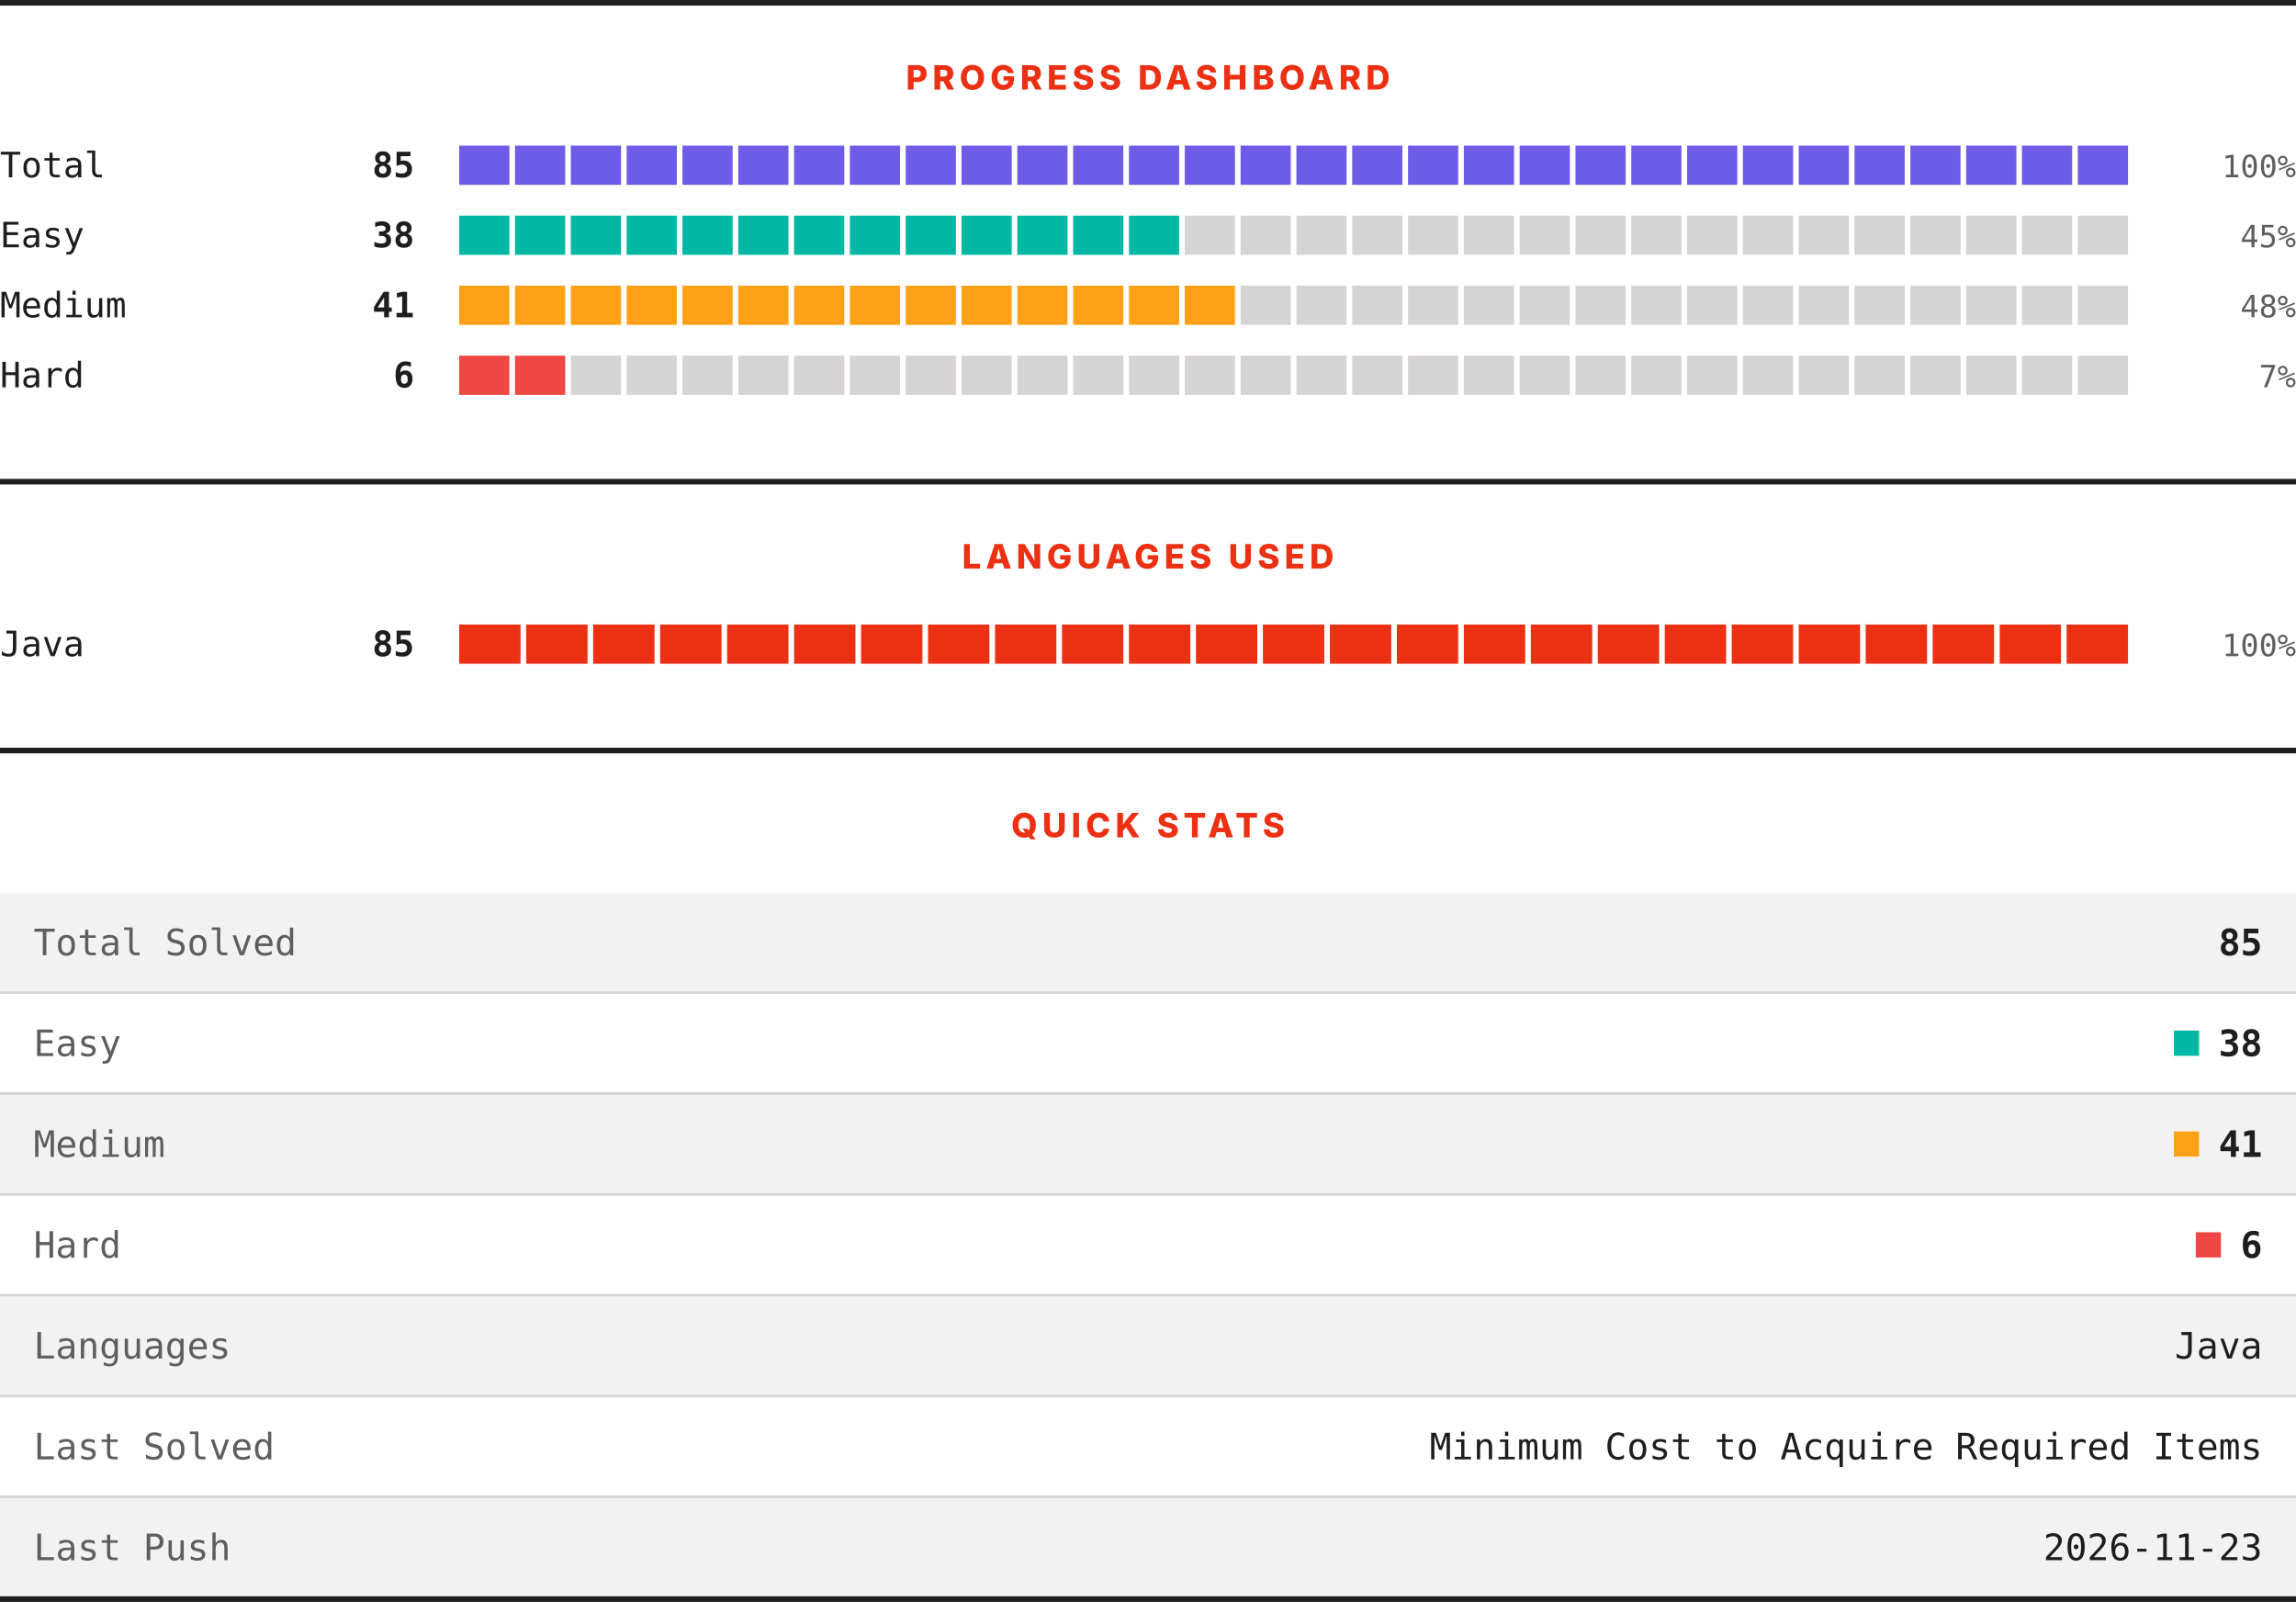
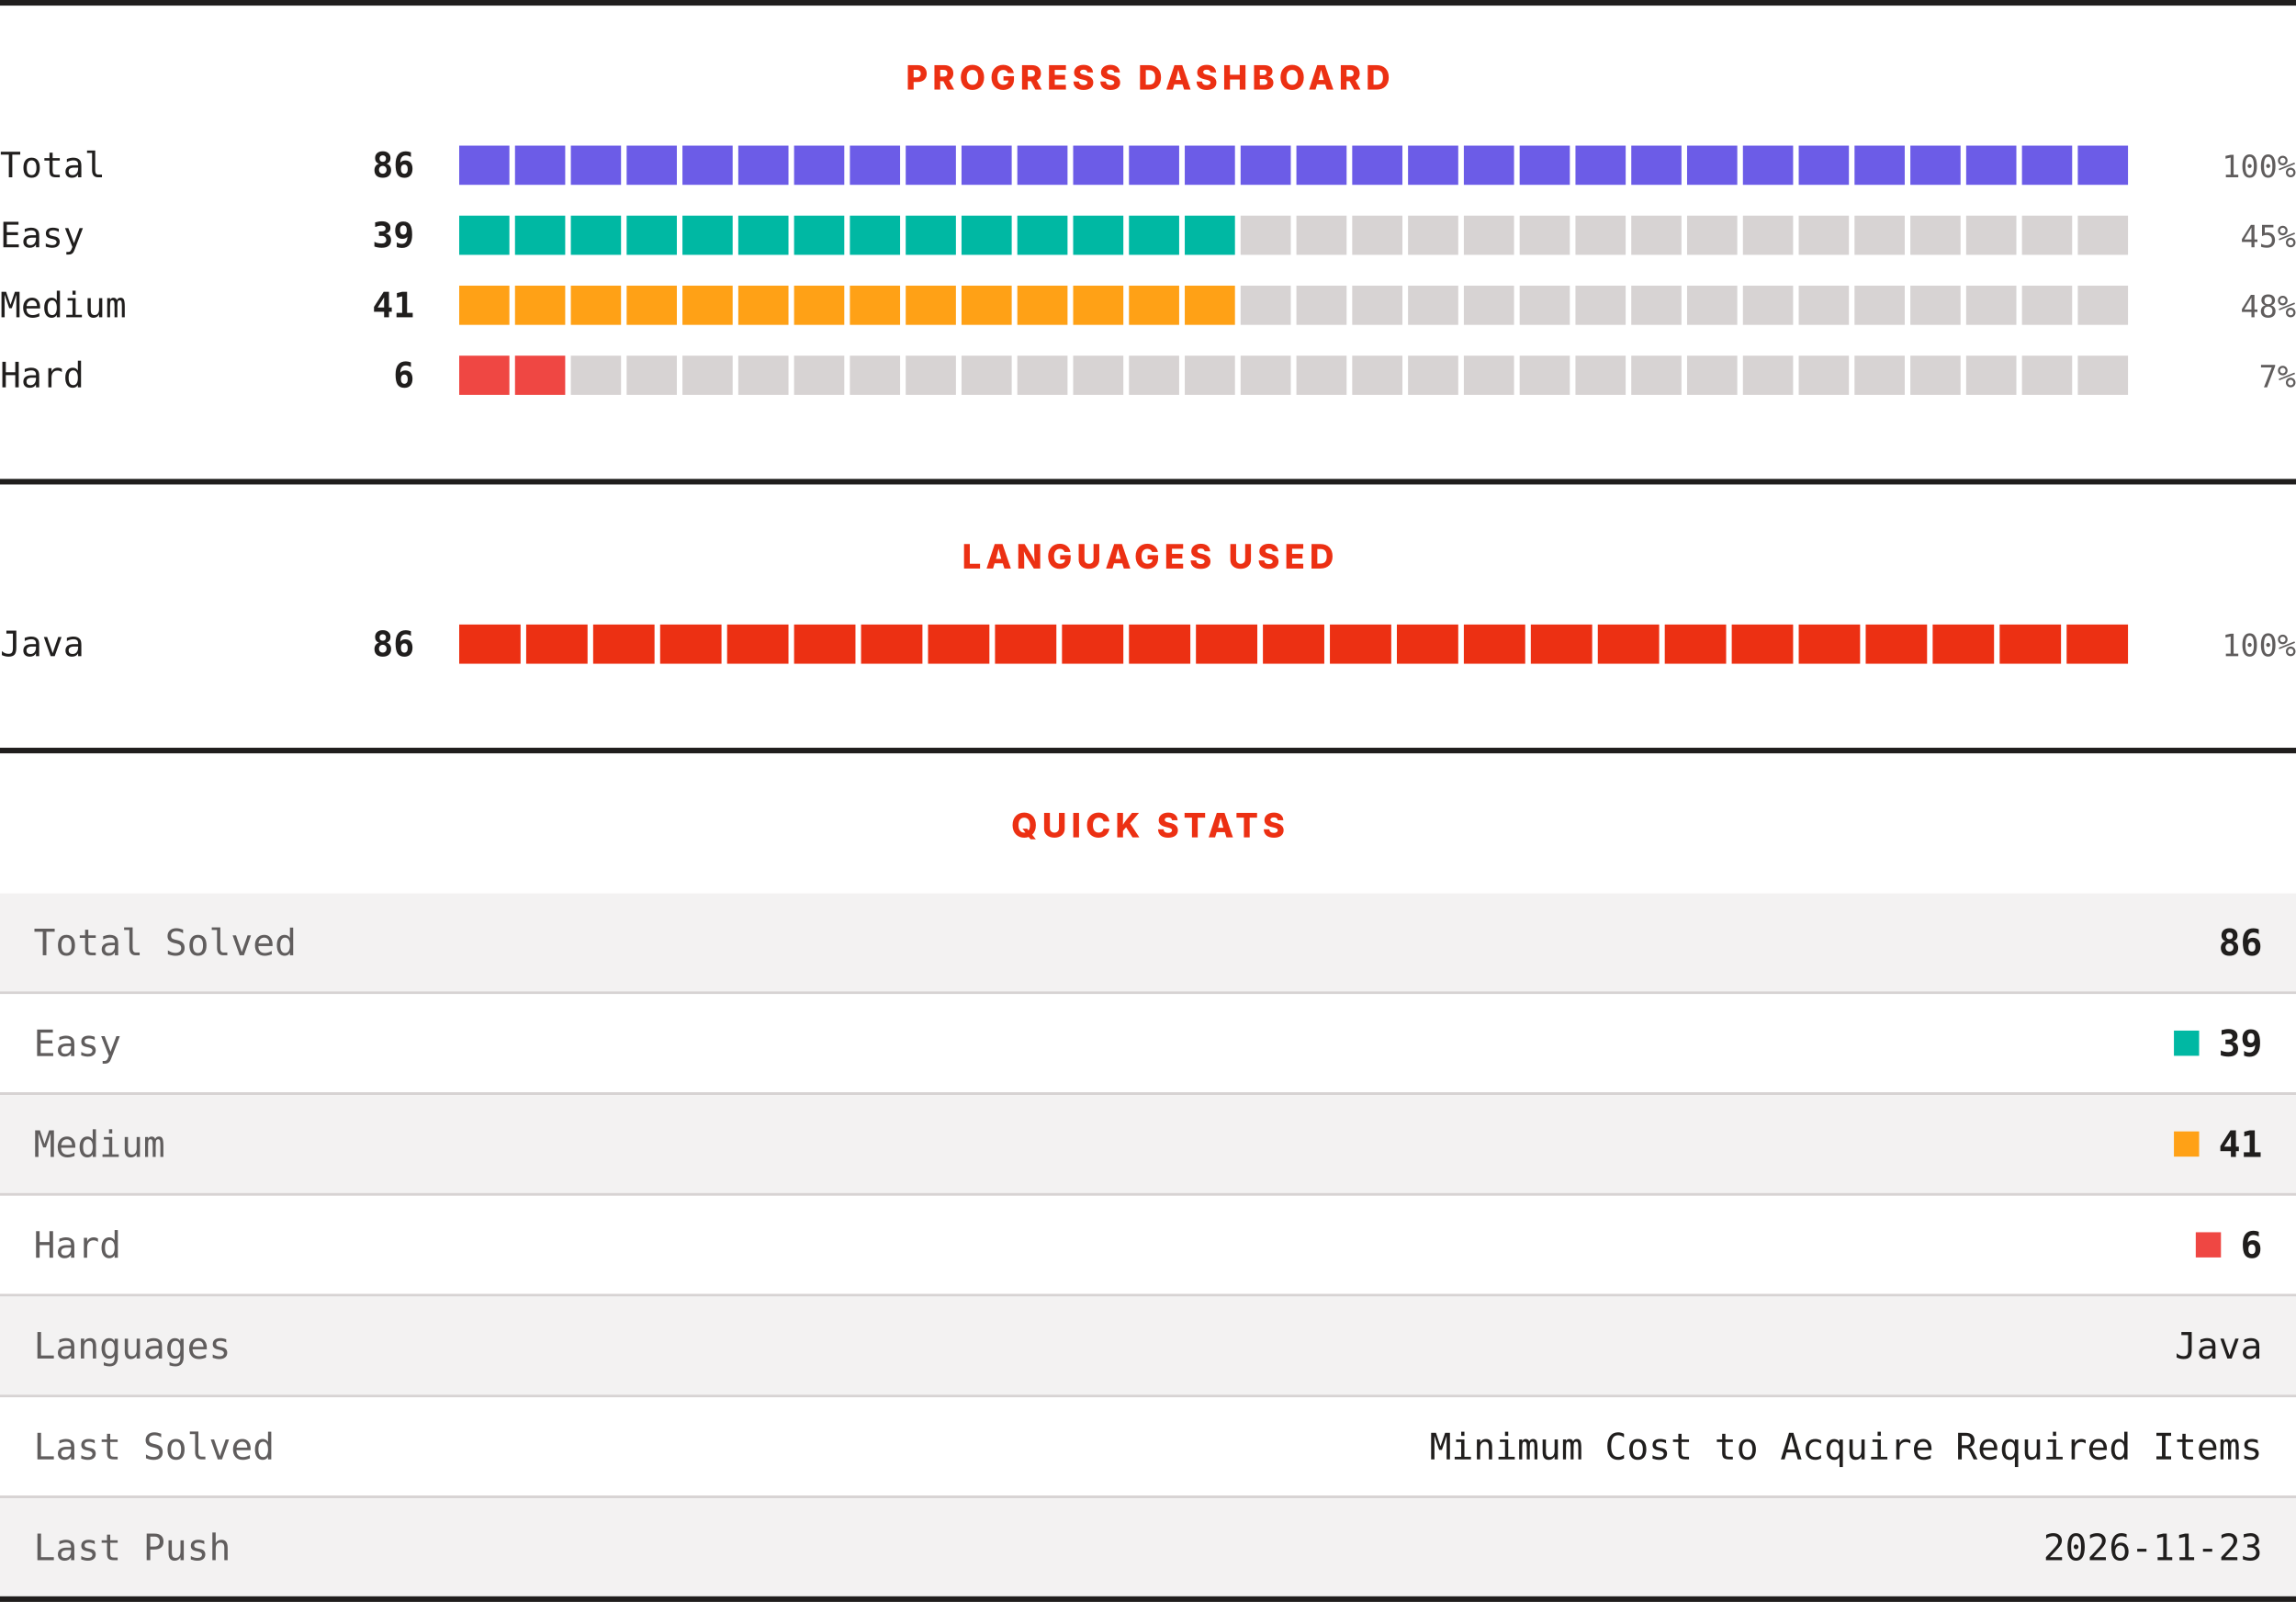
<svg xmlns="http://www.w3.org/2000/svg" width="820" height="572" viewBox="0 0 820 572" role="img" aria-label="LeetCode progress, languages and quick stats">
  <rect width="820" height="572" fill="#ffffff" />
  <rect x="0" y="0" width="820" height="2" fill="#201e1d" />
  <text x="410" y="32" text-anchor="middle" font-family="Archivo, system-ui, -apple-system, Segoe UI, sans-serif" font-size="12" font-weight="800" letter-spacing="1.68" fill="#ec3013">PROGRESS DASHBOARD</text>
  <text x="0" y="63.3" font-family="ui-monospace, SFMono-Regular, Menlo, Consolas, monospace" font-size="12.5" fill="#201e1d">Total</text>
-   <text x="148" y="63.3" text-anchor="end" font-family="ui-monospace, SFMono-Regular, Menlo, Consolas, monospace" font-size="12.5" font-weight="700" fill="#201e1d">85</text>
+   <text x="148" y="63.3" text-anchor="end" font-family="ui-monospace, SFMono-Regular, Menlo, Consolas, monospace" font-size="12.5" font-weight="700" fill="#201e1d">86</text>
  <rect x="164.00" y="52" width="17.93" height="14" fill="#6c5ce7" />
  <rect x="183.93" y="52" width="17.93" height="14" fill="#6c5ce7" />
  <rect x="203.87" y="52" width="17.93" height="14" fill="#6c5ce7" />
  <rect x="223.80" y="52" width="17.93" height="14" fill="#6c5ce7" />
  <rect x="243.73" y="52" width="17.93" height="14" fill="#6c5ce7" />
  <rect x="263.67" y="52" width="17.93" height="14" fill="#6c5ce7" />
  <rect x="283.60" y="52" width="17.93" height="14" fill="#6c5ce7" />
  <rect x="303.53" y="52" width="17.93" height="14" fill="#6c5ce7" />
  <rect x="323.47" y="52" width="17.93" height="14" fill="#6c5ce7" />
  <rect x="343.40" y="52" width="17.93" height="14" fill="#6c5ce7" />
  <rect x="363.33" y="52" width="17.93" height="14" fill="#6c5ce7" />
  <rect x="383.27" y="52" width="17.93" height="14" fill="#6c5ce7" />
  <rect x="403.20" y="52" width="17.93" height="14" fill="#6c5ce7" />
  <rect x="423.13" y="52" width="17.93" height="14" fill="#6c5ce7" />
  <rect x="443.07" y="52" width="17.93" height="14" fill="#6c5ce7" />
  <rect x="463.00" y="52" width="17.93" height="14" fill="#6c5ce7" />
  <rect x="482.93" y="52" width="17.93" height="14" fill="#6c5ce7" />
  <rect x="502.87" y="52" width="17.93" height="14" fill="#6c5ce7" />
  <rect x="522.80" y="52" width="17.93" height="14" fill="#6c5ce7" />
  <rect x="542.73" y="52" width="17.93" height="14" fill="#6c5ce7" />
  <rect x="562.67" y="52" width="17.93" height="14" fill="#6c5ce7" />
  <rect x="582.60" y="52" width="17.93" height="14" fill="#6c5ce7" />
  <rect x="602.53" y="52" width="17.93" height="14" fill="#6c5ce7" />
  <rect x="622.47" y="52" width="17.93" height="14" fill="#6c5ce7" />
  <rect x="642.40" y="52" width="17.93" height="14" fill="#6c5ce7" />
  <rect x="662.33" y="52" width="17.93" height="14" fill="#6c5ce7" />
  <rect x="682.27" y="52" width="17.93" height="14" fill="#6c5ce7" />
  <rect x="702.20" y="52" width="17.93" height="14" fill="#6c5ce7" />
  <rect x="722.13" y="52" width="17.93" height="14" fill="#6c5ce7" />
  <rect x="742.07" y="52" width="17.93" height="14" fill="#6c5ce7" />
  <text x="820" y="63.3" text-anchor="end" font-family="ui-monospace, SFMono-Regular, Menlo, Consolas, monospace" font-size="11" fill="#605d5d">100%</text>
  <text x="0" y="88.3" font-family="ui-monospace, SFMono-Regular, Menlo, Consolas, monospace" font-size="12.5" fill="#201e1d">Easy</text>
-   <text x="148" y="88.3" text-anchor="end" font-family="ui-monospace, SFMono-Regular, Menlo, Consolas, monospace" font-size="12.5" font-weight="700" fill="#201e1d">38</text>
+   <text x="148" y="88.3" text-anchor="end" font-family="ui-monospace, SFMono-Regular, Menlo, Consolas, monospace" font-size="12.5" font-weight="700" fill="#201e1d">39</text>
  <rect x="164.00" y="77" width="17.93" height="14" fill="#00b8a3" />
  <rect x="183.93" y="77" width="17.93" height="14" fill="#00b8a3" />
  <rect x="203.87" y="77" width="17.93" height="14" fill="#00b8a3" />
  <rect x="223.80" y="77" width="17.93" height="14" fill="#00b8a3" />
  <rect x="243.73" y="77" width="17.93" height="14" fill="#00b8a3" />
  <rect x="263.67" y="77" width="17.93" height="14" fill="#00b8a3" />
  <rect x="283.60" y="77" width="17.93" height="14" fill="#00b8a3" />
  <rect x="303.53" y="77" width="17.93" height="14" fill="#00b8a3" />
  <rect x="323.47" y="77" width="17.93" height="14" fill="#00b8a3" />
  <rect x="343.40" y="77" width="17.93" height="14" fill="#00b8a3" />
  <rect x="363.33" y="77" width="17.93" height="14" fill="#00b8a3" />
  <rect x="383.27" y="77" width="17.93" height="14" fill="#00b8a3" />
  <rect x="403.20" y="77" width="17.93" height="14" fill="#00b8a3" />
-   <rect x="423.13" y="77" width="17.93" height="14" fill="#d7d3d3" />
+   <rect x="423.13" y="77" width="17.93" height="14" fill="#00b8a3" />
  <rect x="443.07" y="77" width="17.93" height="14" fill="#d7d3d3" />
  <rect x="463.00" y="77" width="17.93" height="14" fill="#d7d3d3" />
  <rect x="482.93" y="77" width="17.93" height="14" fill="#d7d3d3" />
  <rect x="502.87" y="77" width="17.93" height="14" fill="#d7d3d3" />
  <rect x="522.80" y="77" width="17.93" height="14" fill="#d7d3d3" />
  <rect x="542.73" y="77" width="17.93" height="14" fill="#d7d3d3" />
  <rect x="562.67" y="77" width="17.93" height="14" fill="#d7d3d3" />
  <rect x="582.60" y="77" width="17.93" height="14" fill="#d7d3d3" />
  <rect x="602.53" y="77" width="17.93" height="14" fill="#d7d3d3" />
  <rect x="622.47" y="77" width="17.93" height="14" fill="#d7d3d3" />
  <rect x="642.40" y="77" width="17.93" height="14" fill="#d7d3d3" />
  <rect x="662.33" y="77" width="17.93" height="14" fill="#d7d3d3" />
  <rect x="682.27" y="77" width="17.93" height="14" fill="#d7d3d3" />
  <rect x="702.20" y="77" width="17.93" height="14" fill="#d7d3d3" />
  <rect x="722.13" y="77" width="17.93" height="14" fill="#d7d3d3" />
  <rect x="742.07" y="77" width="17.93" height="14" fill="#d7d3d3" />
  <text x="820" y="88.3" text-anchor="end" font-family="ui-monospace, SFMono-Regular, Menlo, Consolas, monospace" font-size="11" fill="#605d5d">45%</text>
  <text x="0" y="113.3" font-family="ui-monospace, SFMono-Regular, Menlo, Consolas, monospace" font-size="12.5" fill="#201e1d">Medium</text>
  <text x="148" y="113.3" text-anchor="end" font-family="ui-monospace, SFMono-Regular, Menlo, Consolas, monospace" font-size="12.5" font-weight="700" fill="#201e1d">41</text>
  <rect x="164.00" y="102" width="17.93" height="14" fill="#ffa116" />
  <rect x="183.93" y="102" width="17.93" height="14" fill="#ffa116" />
  <rect x="203.87" y="102" width="17.93" height="14" fill="#ffa116" />
  <rect x="223.80" y="102" width="17.93" height="14" fill="#ffa116" />
  <rect x="243.73" y="102" width="17.93" height="14" fill="#ffa116" />
  <rect x="263.67" y="102" width="17.93" height="14" fill="#ffa116" />
  <rect x="283.60" y="102" width="17.93" height="14" fill="#ffa116" />
  <rect x="303.53" y="102" width="17.93" height="14" fill="#ffa116" />
  <rect x="323.47" y="102" width="17.93" height="14" fill="#ffa116" />
  <rect x="343.40" y="102" width="17.93" height="14" fill="#ffa116" />
  <rect x="363.33" y="102" width="17.93" height="14" fill="#ffa116" />
  <rect x="383.27" y="102" width="17.93" height="14" fill="#ffa116" />
  <rect x="403.20" y="102" width="17.93" height="14" fill="#ffa116" />
  <rect x="423.13" y="102" width="17.93" height="14" fill="#ffa116" />
  <rect x="443.07" y="102" width="17.93" height="14" fill="#d7d3d3" />
  <rect x="463.00" y="102" width="17.93" height="14" fill="#d7d3d3" />
  <rect x="482.93" y="102" width="17.93" height="14" fill="#d7d3d3" />
  <rect x="502.87" y="102" width="17.93" height="14" fill="#d7d3d3" />
  <rect x="522.80" y="102" width="17.93" height="14" fill="#d7d3d3" />
  <rect x="542.73" y="102" width="17.93" height="14" fill="#d7d3d3" />
  <rect x="562.67" y="102" width="17.93" height="14" fill="#d7d3d3" />
  <rect x="582.60" y="102" width="17.93" height="14" fill="#d7d3d3" />
  <rect x="602.53" y="102" width="17.93" height="14" fill="#d7d3d3" />
  <rect x="622.47" y="102" width="17.93" height="14" fill="#d7d3d3" />
  <rect x="642.40" y="102" width="17.93" height="14" fill="#d7d3d3" />
  <rect x="662.33" y="102" width="17.93" height="14" fill="#d7d3d3" />
  <rect x="682.27" y="102" width="17.93" height="14" fill="#d7d3d3" />
  <rect x="702.20" y="102" width="17.93" height="14" fill="#d7d3d3" />
  <rect x="722.13" y="102" width="17.93" height="14" fill="#d7d3d3" />
  <rect x="742.07" y="102" width="17.93" height="14" fill="#d7d3d3" />
  <text x="820" y="113.3" text-anchor="end" font-family="ui-monospace, SFMono-Regular, Menlo, Consolas, monospace" font-size="11" fill="#605d5d">48%</text>
  <text x="0" y="138.3" font-family="ui-monospace, SFMono-Regular, Menlo, Consolas, monospace" font-size="12.5" fill="#201e1d">Hard</text>
  <text x="148" y="138.3" text-anchor="end" font-family="ui-monospace, SFMono-Regular, Menlo, Consolas, monospace" font-size="12.5" font-weight="700" fill="#201e1d">6</text>
  <rect x="164.00" y="127" width="17.93" height="14" fill="#ef4743" />
  <rect x="183.93" y="127" width="17.93" height="14" fill="#ef4743" />
  <rect x="203.87" y="127" width="17.93" height="14" fill="#d7d3d3" />
  <rect x="223.80" y="127" width="17.93" height="14" fill="#d7d3d3" />
  <rect x="243.73" y="127" width="17.93" height="14" fill="#d7d3d3" />
  <rect x="263.67" y="127" width="17.93" height="14" fill="#d7d3d3" />
  <rect x="283.60" y="127" width="17.93" height="14" fill="#d7d3d3" />
  <rect x="303.53" y="127" width="17.93" height="14" fill="#d7d3d3" />
  <rect x="323.47" y="127" width="17.93" height="14" fill="#d7d3d3" />
  <rect x="343.40" y="127" width="17.93" height="14" fill="#d7d3d3" />
  <rect x="363.33" y="127" width="17.93" height="14" fill="#d7d3d3" />
  <rect x="383.27" y="127" width="17.93" height="14" fill="#d7d3d3" />
  <rect x="403.20" y="127" width="17.93" height="14" fill="#d7d3d3" />
  <rect x="423.13" y="127" width="17.93" height="14" fill="#d7d3d3" />
  <rect x="443.07" y="127" width="17.93" height="14" fill="#d7d3d3" />
  <rect x="463.00" y="127" width="17.93" height="14" fill="#d7d3d3" />
  <rect x="482.93" y="127" width="17.93" height="14" fill="#d7d3d3" />
  <rect x="502.87" y="127" width="17.93" height="14" fill="#d7d3d3" />
  <rect x="522.80" y="127" width="17.93" height="14" fill="#d7d3d3" />
  <rect x="542.73" y="127" width="17.93" height="14" fill="#d7d3d3" />
  <rect x="562.67" y="127" width="17.93" height="14" fill="#d7d3d3" />
  <rect x="582.60" y="127" width="17.93" height="14" fill="#d7d3d3" />
  <rect x="602.53" y="127" width="17.93" height="14" fill="#d7d3d3" />
  <rect x="622.47" y="127" width="17.93" height="14" fill="#d7d3d3" />
  <rect x="642.40" y="127" width="17.93" height="14" fill="#d7d3d3" />
  <rect x="662.33" y="127" width="17.93" height="14" fill="#d7d3d3" />
  <rect x="682.27" y="127" width="17.93" height="14" fill="#d7d3d3" />
  <rect x="702.20" y="127" width="17.93" height="14" fill="#d7d3d3" />
  <rect x="722.13" y="127" width="17.93" height="14" fill="#d7d3d3" />
  <rect x="742.07" y="127" width="17.93" height="14" fill="#d7d3d3" />
  <text x="820" y="138.3" text-anchor="end" font-family="ui-monospace, SFMono-Regular, Menlo, Consolas, monospace" font-size="11" fill="#605d5d">7%</text>
  <rect x="0" y="171" width="820" height="2" fill="#201e1d" />
  <text x="410" y="203" text-anchor="middle" font-family="Archivo, system-ui, -apple-system, Segoe UI, sans-serif" font-size="12" font-weight="800" letter-spacing="1.68" fill="#ec3013">LANGUAGES USED</text>
  <text x="0" y="234.3" font-family="ui-monospace, SFMono-Regular, Menlo, Consolas, monospace" font-size="12.5" fill="#201e1d">Java</text>
-   <text x="148" y="234.3" text-anchor="end" font-family="ui-monospace, SFMono-Regular, Menlo, Consolas, monospace" font-size="12.5" font-weight="700" fill="#201e1d">85</text>
+   <text x="148" y="234.3" text-anchor="end" font-family="ui-monospace, SFMono-Regular, Menlo, Consolas, monospace" font-size="12.5" font-weight="700" fill="#201e1d">86</text>
  <rect x="164.00" y="223" width="21.92" height="14" fill="#ec3013" />
  <rect x="187.92" y="223" width="21.92" height="14" fill="#ec3013" />
  <rect x="211.84" y="223" width="21.92" height="14" fill="#ec3013" />
  <rect x="235.76" y="223" width="21.92" height="14" fill="#ec3013" />
  <rect x="259.68" y="223" width="21.92" height="14" fill="#ec3013" />
  <rect x="283.60" y="223" width="21.92" height="14" fill="#ec3013" />
  <rect x="307.52" y="223" width="21.92" height="14" fill="#ec3013" />
  <rect x="331.44" y="223" width="21.92" height="14" fill="#ec3013" />
  <rect x="355.36" y="223" width="21.92" height="14" fill="#ec3013" />
  <rect x="379.28" y="223" width="21.92" height="14" fill="#ec3013" />
  <rect x="403.20" y="223" width="21.92" height="14" fill="#ec3013" />
  <rect x="427.12" y="223" width="21.92" height="14" fill="#ec3013" />
  <rect x="451.04" y="223" width="21.92" height="14" fill="#ec3013" />
  <rect x="474.96" y="223" width="21.92" height="14" fill="#ec3013" />
  <rect x="498.88" y="223" width="21.92" height="14" fill="#ec3013" />
  <rect x="522.80" y="223" width="21.92" height="14" fill="#ec3013" />
  <rect x="546.72" y="223" width="21.92" height="14" fill="#ec3013" />
  <rect x="570.64" y="223" width="21.92" height="14" fill="#ec3013" />
  <rect x="594.56" y="223" width="21.92" height="14" fill="#ec3013" />
  <rect x="618.48" y="223" width="21.92" height="14" fill="#ec3013" />
  <rect x="642.40" y="223" width="21.92" height="14" fill="#ec3013" />
  <rect x="666.32" y="223" width="21.92" height="14" fill="#ec3013" />
  <rect x="690.24" y="223" width="21.92" height="14" fill="#ec3013" />
  <rect x="714.16" y="223" width="21.92" height="14" fill="#ec3013" />
  <rect x="738.08" y="223" width="21.92" height="14" fill="#ec3013" />
  <text x="820" y="234.3" text-anchor="end" font-family="ui-monospace, SFMono-Regular, Menlo, Consolas, monospace" font-size="11" fill="#605d5d">100%</text>
  <rect x="0" y="267" width="820" height="2" fill="#201e1d" />
  <text x="410" y="299" text-anchor="middle" font-family="Archivo, system-ui, -apple-system, Segoe UI, sans-serif" font-size="12" font-weight="800" letter-spacing="1.68" fill="#ec3013">QUICK STATS</text>
  <rect x="0" y="319" width="820" height="35" fill="#f3f2f2" />
  <text x="12" y="341.1" font-family="ui-monospace, SFMono-Regular, Menlo, Consolas, monospace" font-size="13" fill="#605d5d">Total Solved</text>
-   <text x="808" y="341.1" text-anchor="end" font-family="ui-monospace, SFMono-Regular, Menlo, Consolas, monospace" font-size="13" font-weight="700" fill="#201e1d">85</text>
+   <text x="808" y="341.1" text-anchor="end" font-family="ui-monospace, SFMono-Regular, Menlo, Consolas, monospace" font-size="13" font-weight="700" fill="#201e1d">86</text>
  <rect x="0" y="354" width="820" height="1" fill="#d7d3d3" />
  <rect x="0" y="355" width="820" height="35" fill="#ffffff" />
  <text x="12" y="377.1" font-family="ui-monospace, SFMono-Regular, Menlo, Consolas, monospace" font-size="13" fill="#605d5d">Easy</text>
  <rect x="776.4" y="368" width="9" height="9" fill="#00b8a3" />
-   <text x="808" y="377.1" text-anchor="end" font-family="ui-monospace, SFMono-Regular, Menlo, Consolas, monospace" font-size="13" font-weight="700" fill="#201e1d">38</text>
+   <text x="808" y="377.1" text-anchor="end" font-family="ui-monospace, SFMono-Regular, Menlo, Consolas, monospace" font-size="13" font-weight="700" fill="#201e1d">39</text>
  <rect x="0" y="390" width="820" height="1" fill="#d7d3d3" />
  <rect x="0" y="391" width="820" height="35" fill="#f3f2f2" />
  <text x="12" y="413.1" font-family="ui-monospace, SFMono-Regular, Menlo, Consolas, monospace" font-size="13" fill="#605d5d">Medium</text>
  <rect x="776.4" y="404" width="9" height="9" fill="#ffa116" />
  <text x="808" y="413.1" text-anchor="end" font-family="ui-monospace, SFMono-Regular, Menlo, Consolas, monospace" font-size="13" font-weight="700" fill="#201e1d">41</text>
  <rect x="0" y="426" width="820" height="1" fill="#d7d3d3" />
  <rect x="0" y="427" width="820" height="35" fill="#ffffff" />
  <text x="12" y="449.1" font-family="ui-monospace, SFMono-Regular, Menlo, Consolas, monospace" font-size="13" fill="#605d5d">Hard</text>
  <rect x="784.2" y="440" width="9" height="9" fill="#ef4743" />
  <text x="808" y="449.1" text-anchor="end" font-family="ui-monospace, SFMono-Regular, Menlo, Consolas, monospace" font-size="13" font-weight="700" fill="#201e1d">6</text>
  <rect x="0" y="462" width="820" height="1" fill="#d7d3d3" />
  <rect x="0" y="463" width="820" height="35" fill="#f3f2f2" />
  <text x="12" y="485.1" font-family="ui-monospace, SFMono-Regular, Menlo, Consolas, monospace" font-size="13" fill="#605d5d">Languages</text>
  <text x="808" y="485.1" text-anchor="end" font-family="ui-monospace, SFMono-Regular, Menlo, Consolas, monospace" font-size="13" fill="#201e1d">Java</text>
  <rect x="0" y="498" width="820" height="1" fill="#d7d3d3" />
  <rect x="0" y="499" width="820" height="35" fill="#ffffff" />
  <text x="12" y="521.1" font-family="ui-monospace, SFMono-Regular, Menlo, Consolas, monospace" font-size="13" fill="#605d5d">Last Solved</text>
  <text x="808" y="521.1" text-anchor="end" font-family="ui-monospace, SFMono-Regular, Menlo, Consolas, monospace" font-size="13" fill="#201e1d">Minimum Cost to Acquire Required Items</text>
  <rect x="0" y="534" width="820" height="1" fill="#d7d3d3" />
  <rect x="0" y="535" width="820" height="35" fill="#f3f2f2" />
  <text x="12" y="557.1" font-family="ui-monospace, SFMono-Regular, Menlo, Consolas, monospace" font-size="13" fill="#605d5d">Last Push</text>
  <text x="808" y="557.1" text-anchor="end" font-family="ui-monospace, SFMono-Regular, Menlo, Consolas, monospace" font-size="13" fill="#201e1d">2026-11-23</text>
  <rect x="0" y="570" width="820" height="2" fill="#201e1d" />
</svg>
